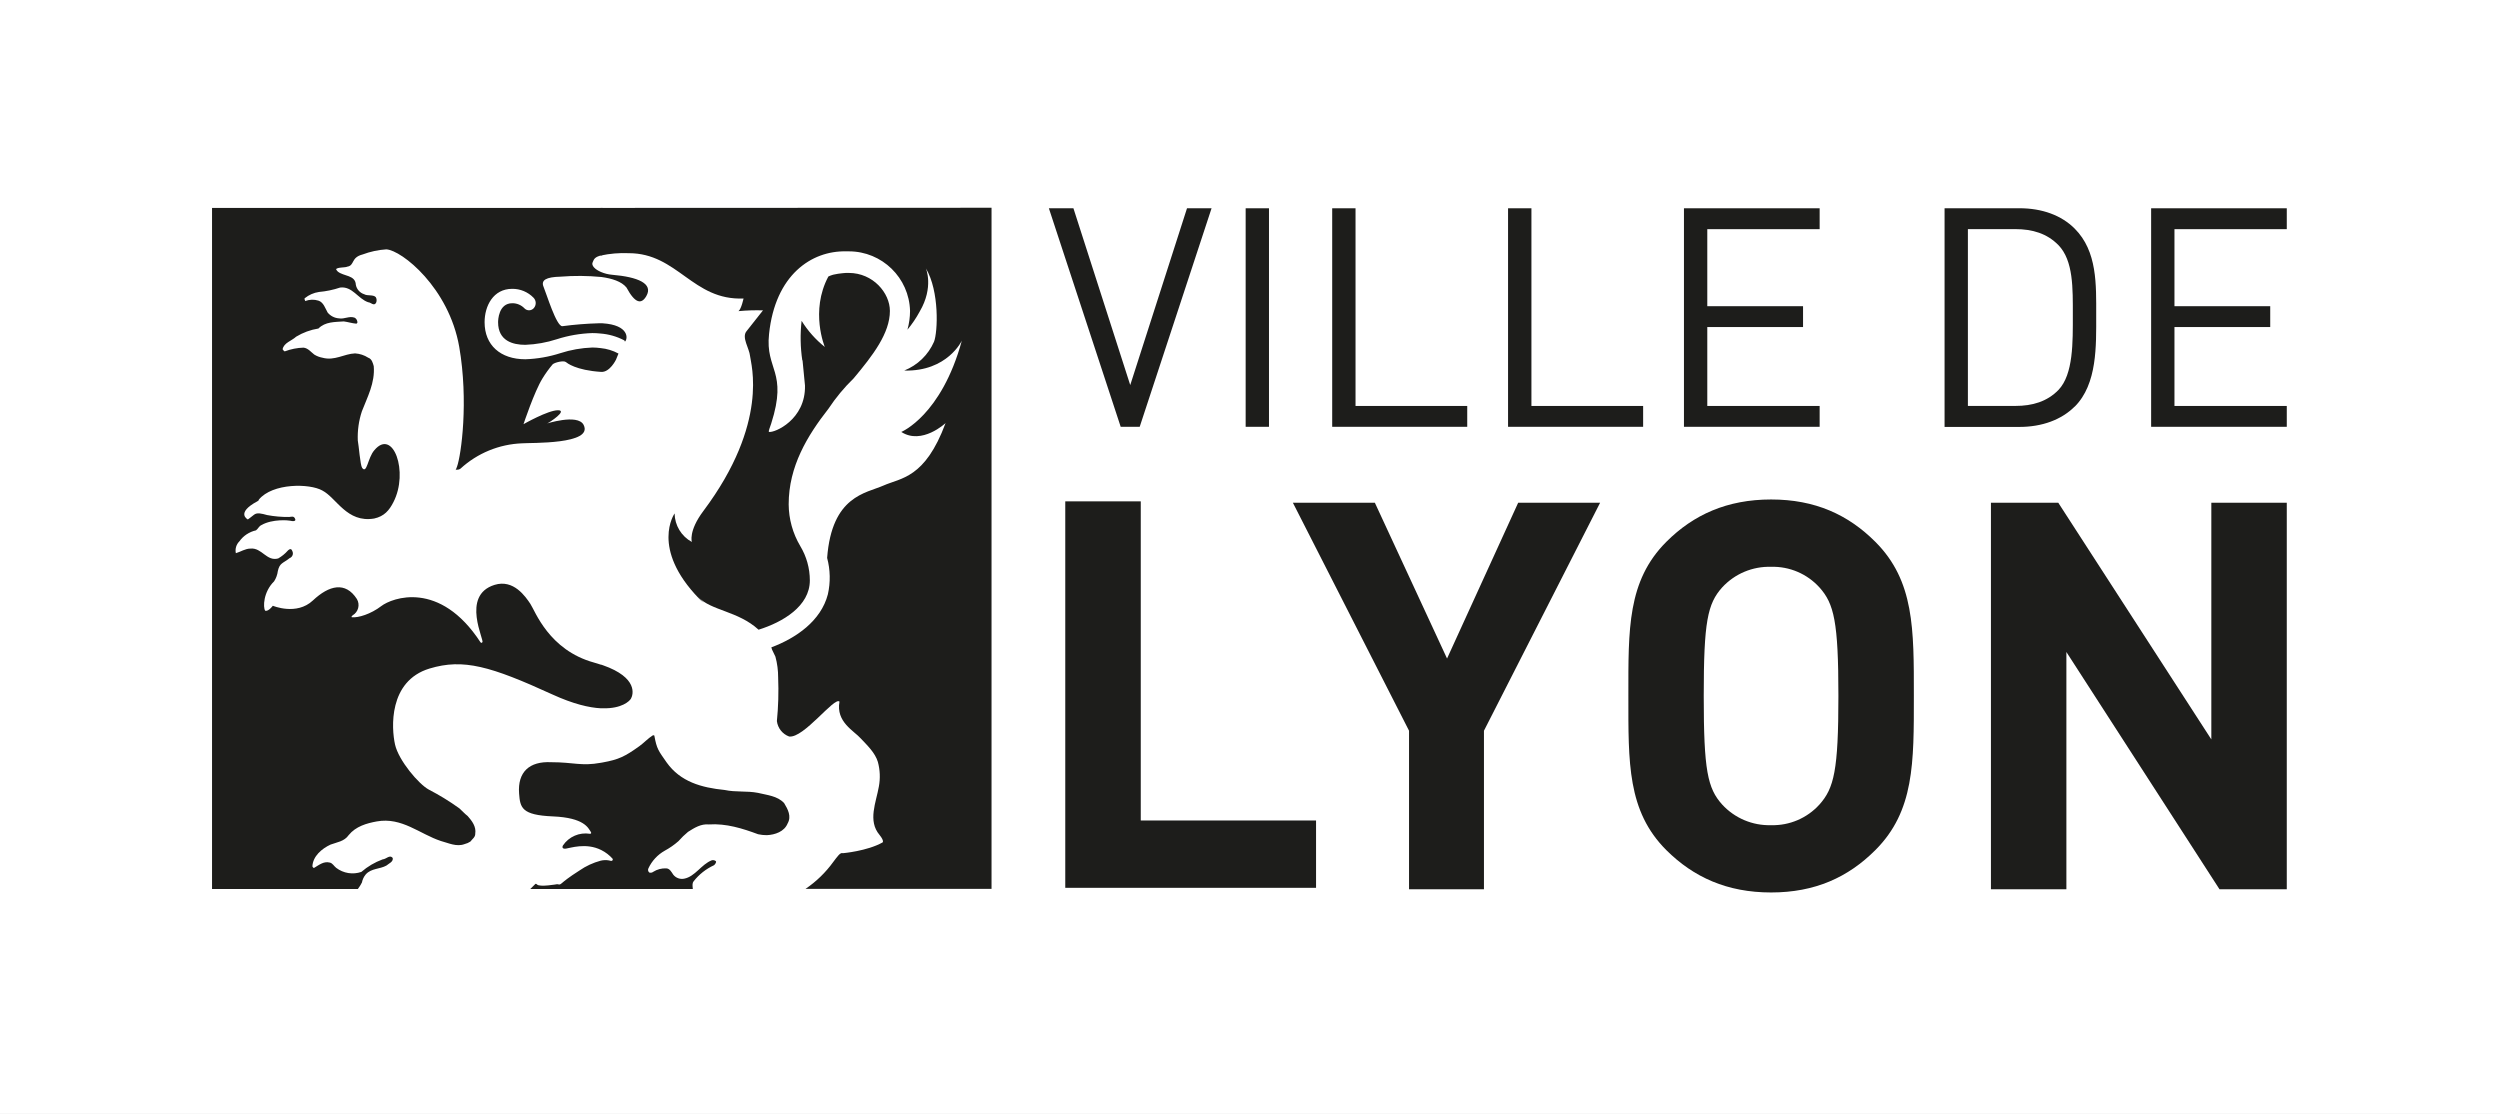
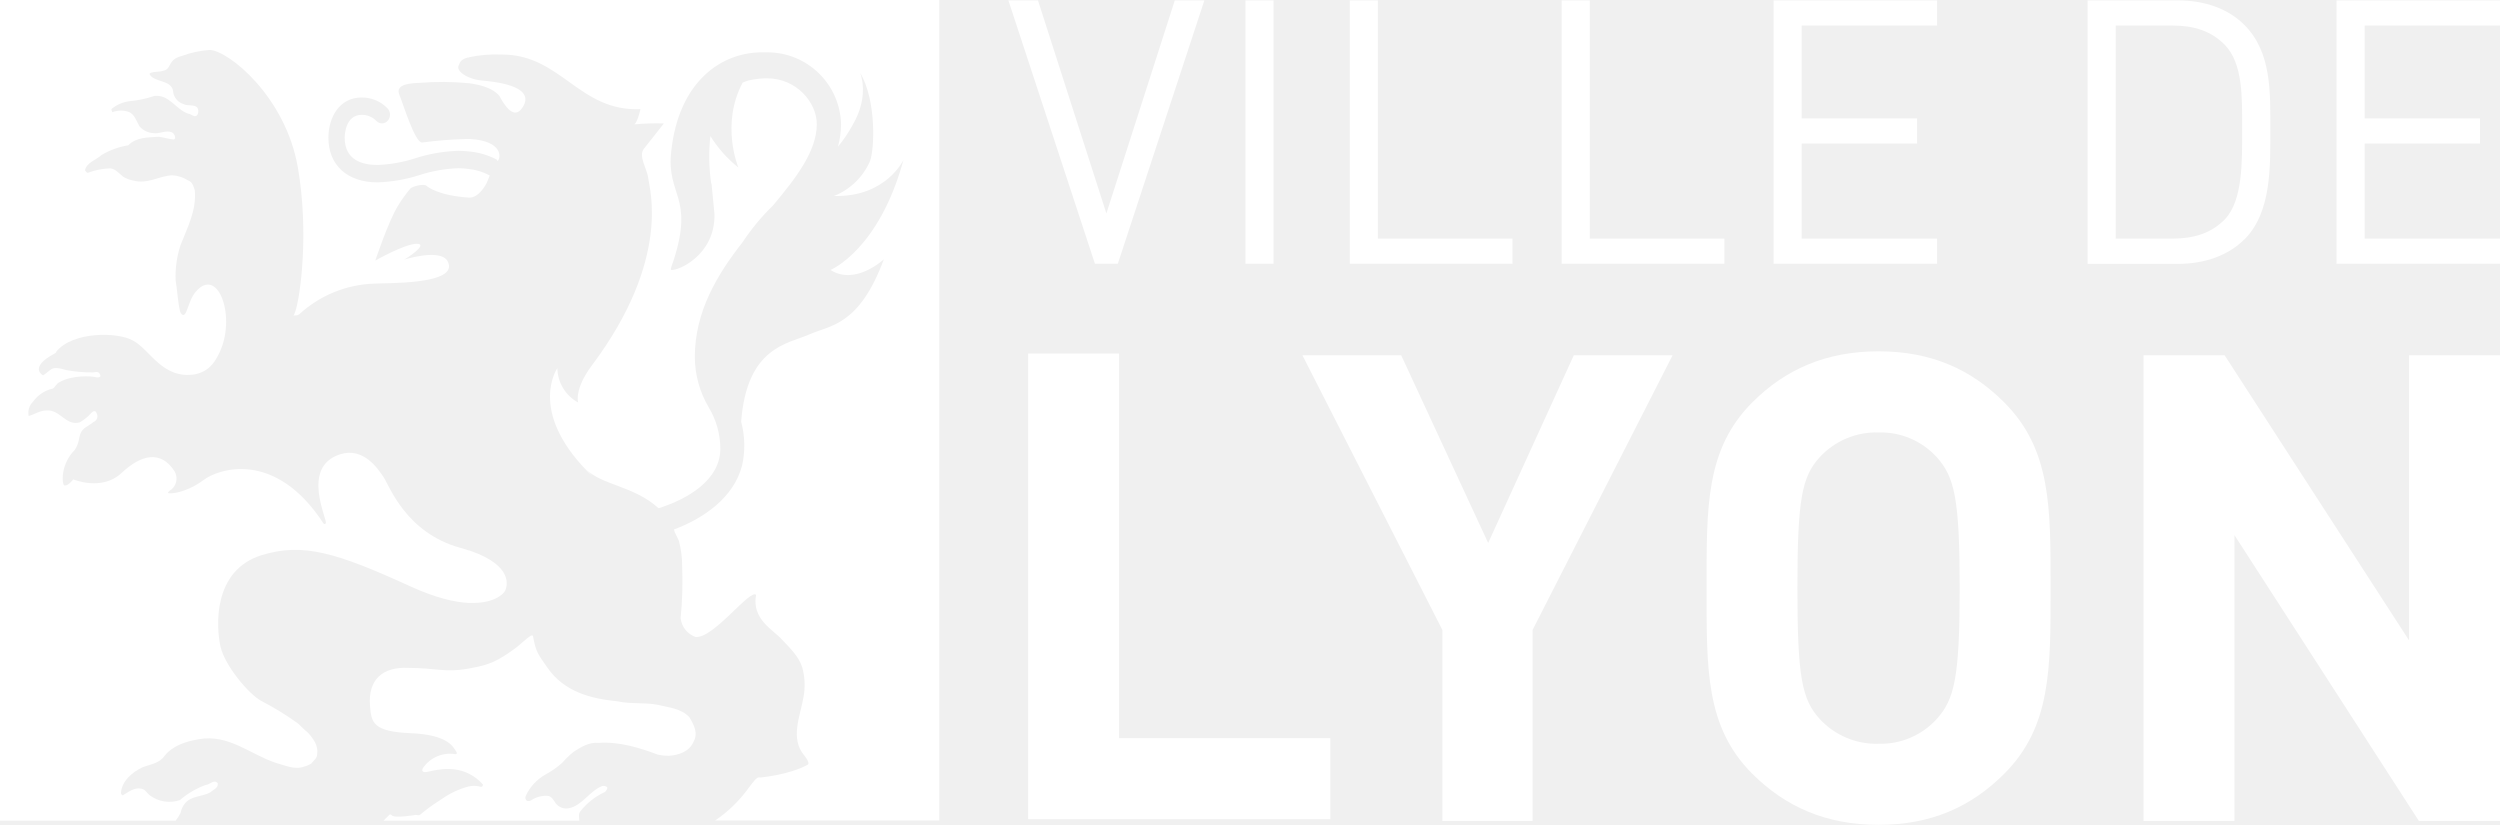
- <svg xmlns="http://www.w3.org/2000/svg" viewBox="0 0 612.99 273.03">
+ <svg xmlns="http://www.w3.org/2000/svg" viewBox="0 0 508.73 167.85">
  <defs>
-     <style>.cls-1{fill:#fff;}.cls-2{fill:#1d1d1b;}</style>
+     <style>.cls-1{fill:#fff;}</style>
  </defs>
  <g id="zone_de_protection" data-name="zone de protection">
-     <rect class="cls-1" width="612.99" height="273.03" />
-     <polygon class="cls-2" points="279.45 104.65 274.79 104.65 257.18 51.07 263.2 51.07 277.13 94.42 291.05 51.07 297.07 51.07 279.45 104.65 279.45 104.65" />
-     <polygon class="cls-2" points="305.43 104.65 305.43 51.07 311.15 51.07 311.15 104.65 305.43 104.65 305.43 104.65" />
-     <polygon class="cls-2" points="326.65 104.65 326.65 51.07 332.37 51.07 332.37 99.54 359.76 99.54 359.76 104.65 326.65 104.65 326.65 104.65" />
-     <polygon class="cls-2" points="369.77 104.65 369.77 51.07 375.5 51.07 375.5 99.54 402.89 99.54 402.89 104.65 369.77 104.65 369.77 104.65" />
-     <polygon class="cls-2" points="412.9 104.65 412.9 51.07 446.17 51.07 446.17 56.19 418.62 56.19 418.62 75.08 442.1 75.08 442.1 80.19 418.62 80.19 418.62 99.54 446.17 99.54 446.17 104.65 412.9 104.65 412.9 104.65" />
-     <path class="cls-2" d="M557.72,170.77c-3.24,3.24-8,5-13.55,5H525.81V122.15h18.36c5.57,0,10.31,1.74,13.55,5,5.57,5.57,5.27,13.77,5.27,21.22s.3,16.86-5.27,22.43Zm-4-39.58c-2.78-2.86-6.4-3.92-10.54-3.92H531.53v43.35h11.66c4.14,0,7.76-1.05,10.54-3.91,3.69-3.84,3.53-11.82,3.53-18.37s.16-13.32-3.53-17.15Z" transform="translate(-49.01 -71.09)" />
-     <polygon class="cls-2" points="527.45 104.65 527.45 51.07 560.71 51.07 560.71 56.19 533.17 56.19 533.17 75.08 556.65 75.08 556.65 80.19 533.17 80.19 533.17 99.54 560.71 99.54 560.71 104.65 527.45 104.65 527.45 104.65" />
-     <polygon class="cls-2" points="261.2 217.69 261.2 122.93 279.71 122.93 279.71 201.18 322.69 201.18 322.69 217.69 261.2 217.69 261.2 217.69" />
-     <polygon class="cls-2" points="363.86 179.17 363.86 218.04 345.49 218.04 345.49 179.17 317.01 123.27 337.11 123.27 354.81 161.47 372.25 123.27 392.34 123.27 363.86 179.17 363.86 179.17" />
-     <path class="cls-2" d="M508.83,279.54c-6.65,6.65-14.77,10.38-25.55,10.38s-19-3.73-25.69-10.38c-9.58-9.58-9.31-21.43-9.31-37.8s-.27-28.21,9.31-37.8c6.65-6.65,14.91-10.38,25.69-10.38s18.9,3.73,25.55,10.38c9.59,9.59,9.45,21.43,9.45,37.8s.14,28.22-9.45,37.8Zm-13.7-64.42a15.4,15.4,0,0,0-11.85-5.05,15.66,15.66,0,0,0-12,5.05c-3.59,4-4.52,8.39-4.52,26.62s.93,22.63,4.52,26.62a15.66,15.66,0,0,0,12,5.06,15.41,15.41,0,0,0,11.85-5.06c3.58-4,4.65-8.39,4.65-26.62s-1.07-22.63-4.65-26.62Z" transform="translate(-49.01 -71.09)" />
-     <polygon class="cls-2" points="544.21 218.04 506.67 159.87 506.67 218.04 488.17 218.04 488.17 123.27 504.68 123.27 542.21 181.3 542.21 123.27 560.71 123.27 560.71 218.04 544.21 218.04 544.21 218.04" />
-     <path class="cls-2" d="M199.08,138.46a8.75,8.75,0,0,1-2.71-.68c-1.52-.64-2.4-1.61-2.05-2.36s.37-1.34,2.46-1.8V122.07H101v167h35.75a9.51,9.51,0,0,0,1-1.59,4.4,4.4,0,0,1,.95-2c1.36-1.52,3.44-1.25,5.06-2.16.62-.54,1.71-.89,1.55-1.86-.74-.9-1.55.28-2.49.35a16.86,16.86,0,0,0-5.21,3.07,6.62,6.62,0,0,1-6.17-1c-.56-.43-.88-1.17-1.61-1.3-1.47-.37-2.63.63-3.83,1.33-.21,0-.3-.25-.39-.38.1-2.48,2.29-4.35,4.45-5.35,1.55-.58,3.37-.76,4.45-2.33,1.74-2.14,4.4-2.9,6.89-3.35,6.13-1.11,10.53,3.09,15.71,4.8,1.85.49,3.85,1.5,5.8.76a4.54,4.54,0,0,0,1.45-.63c.44-.62,1.21-1.05,1.18-1.93.27-1.71-.79-3.13-1.89-4.35-.72-.54-1.33-1.26-2-1.85a60.18,60.18,0,0,0-7.49-4.6c-2.47-1.32-7.41-7.14-8.29-11.06s-1.67-15.56,8.47-18.63c8.31-2.51,15-.55,30.12,6.36,5.14,2.35,9,3.24,11.87,3.39h.15l.35,0v0c4.63.11,6.54-1.75,6.89-2.37.55-.95,1.8-5.15-6.89-8.19v0l-.42-.14-.08,0h0c-.52-.18-1.06-.35-1.66-.51-11.09-3.05-14.45-12.66-15.62-14.4s-4.09-6.11-8.78-4.65c-8.36,2.6-2.32,13.84-3,14.07-.21.32-.45,0-.45,0-10-15.33-21.7-10.88-24.31-8.88s-5.69,2.9-7.16,2.75c-.42,0,.12-.47.12-.47a2.91,2.91,0,0,0,1.05-4c-2.81-4.36-6.81-3.39-10.8.36s-9.81,1.29-9.81,1.29c-1.23,1.57-1.88,1.21-1.88,1.21-.56-.83-.46-4.61,2.19-7.2a6.1,6.1,0,0,0,.92-2.54c.44-2,1.25-1.85,2.89-3.15a1.24,1.24,0,0,0,.65-1.74c-.32-1-1.11-.09-1.11-.09a9.17,9.17,0,0,1-2.35,1.91c-2.84.79-4-2.68-6.78-2.42-1.3,0-2.4.78-3.6,1.13a3.16,3.16,0,0,1,.87-2.91,6.78,6.78,0,0,1,4.07-2.69c.52-.37.69-1,1.34-1.3,2.72-1.55,6.74-1.16,7.07-1.06s1.7.33,1.09-.65c-.32-.51-.73-.33-1.37-.27a27.67,27.67,0,0,1-5.41-.47c-1.29-.35-2.46-.7-3.23-.06-.52.44-1.49,1.14-1.49,1.14s-3.09-1.55,2.35-4.46c.42-.22.34-.4.34-.4,3.37-4.1,12.46-4,15.57-2.24,3.47,1.78,6,8,12.71,6.87,2.47-.54,3.71-2,4.74-4.05,3.77-7.33-.07-18.21-4.69-12.7-1.64,1.87-1.82,5.94-3,4.32-.47-.68-.81-5.49-1.06-6.7a20.13,20.13,0,0,1,1-7.15c1.34-3.48,3.26-7,2.91-11.08-.21-.75-.46-1.78-1.35-2.07a6.7,6.7,0,0,0-3.23-1.06c-2.73.11-5,1.88-8,1.06a5.76,5.76,0,0,1-2-.77c-.83-.63-1.51-1.57-2.63-1.7a14.09,14.09,0,0,0-4.59.91c-.25,0-.36-.34-.55-.51.31-1.6,2.22-2.06,3.33-3.09a15.11,15.11,0,0,1,5.46-2c1.68-1.69,4-1.58,6.21-1.74,1.08.14,2.09.48,3.13.56,0-.08.14-.14.21-.21A1.32,1.32,0,0,0,136,149c-1.33-.52-2.5.39-3.88.15a3.94,3.94,0,0,1-2.77-1.42c-.58-1-1-2.54-2.28-2.93a4.89,4.89,0,0,0-3.23.11c0-.24-.32-.49-.08-.72a7.18,7.18,0,0,1,3.46-1.51,22.51,22.51,0,0,0,5.18-1.08c3-.39,4.39,2.76,6.89,3.6.63,0,1.42,1.06,1.93.13a1.46,1.46,0,0,0-.08-1.39c-.62-.66-2.08-.25-2.81-.7a3,3,0,0,1-2.07-2.32c-.1-2.42-3-2.06-4.42-3.24a2.21,2.21,0,0,1-.42-.55c.15-.54,2.32-.4,2.72-.65,1.9-.29.82-2.24,3.79-3a20.27,20.27,0,0,1,5.8-1.25c3.81.22,15.35,9.43,17.88,23.9,2.31,13.32.49,26.51-.54,29.38-.15.43-.26.7-.34.87a.3.3,0,0,1,.29-.13,1.3,1.3,0,0,0,.9-.25A23.67,23.67,0,0,1,177,179.79c2.15-.18,17.59.33,15.11-4.52-1.46-2.86-9.46-.17-8.93-.36s5.11-3.23,2.64-3.23-8.45,3.42-8.45,3.42,2.65-8,4.66-11.23a27.73,27.73,0,0,1,2.5-3.46c.5-.45,2.69-1,3.24-.54.25.2,2.37,2,8.65,2.41,2.12.13,3.63-3,3.63-3l.25-.62,0,0,.36-.88a11.49,11.49,0,0,0-4.4-1.34v0a15.66,15.66,0,0,0-2-.14,28.83,28.83,0,0,0-7.87,1.39,31.38,31.38,0,0,1-8.56,1.49c-6.14,0-10-3.48-10-9.08,0-4,2.12-8.19,6.77-8.19a7.2,7.2,0,0,1,5.23,2.18,1.87,1.87,0,0,1,.11,2.5,1.55,1.55,0,0,1-2.32.12,4.08,4.08,0,0,0-3-1.27c-3.38,0-3.48,4.18-3.48,4.66,0,4.58,3.63,5.54,6.67,5.54a28.48,28.48,0,0,0,7.75-1.38,31.75,31.75,0,0,1,8.68-1.5,18.56,18.56,0,0,1,2,.11h0a15,15,0,0,1,5.81,1.66.39.39,0,0,1,.18.34c.79-.66,1.07-4.11-5.49-4.51h0c-.15,0-.32,0-.48,0h0l-.53,0a85.65,85.65,0,0,0-8.83.71c-1.46.1-3.91-8-4.61-9.65s.65-2.41,4.12-2.49a57,57,0,0,1,10.07.08c2.57.35,4.94,1.09,6.14,2.58,2.15,4,3.68,4.13,4.86,2.11C209.27,140.61,205.42,139,199.08,138.46Z" transform="translate(-49.01 -71.09)" />
-     <path class="cls-2" d="M234.82,265.49c-2.69-.52-5.36-.11-8.13-.7-5.68-.57-10.85-2-14.23-6.76-2-2.88-2.4-3.24-3-6.52,0-.19-.28-.13-.39-.11-1.2.76-2.15,1.82-3.28,2.64-3.57,2.56-5.09,3.29-9,4l-.46.08h0c-4.78.88-6.62-.14-12.19-.14-5.32-.26-8.25,2.39-7.85,7.69.26,3.46.61,5.28,8.3,5.6s8.65,2.84,9.28,3.79c0,0,.32.47-.23.47a6.69,6.69,0,0,0-6.59,2.85s-.55.95.72.79c1-.12,4.92-1.53,8.67.35a9.26,9.26,0,0,1,2.82,2.18s.07.55-.47.47a4.92,4.92,0,0,0-2-.14v0l-.48.09h0a16.81,16.81,0,0,0-5.24,2.43c-5.47,3.48-4.1,3.57-5.45,3.34,0,0-4.33.77-4.93.07-.11-.13-.3-.23-.43-.11-.41.42-.88.88-1.23,1.22h39.86c-.06-.73-.21-1.33.19-1.88a13.55,13.55,0,0,1,5-3.95c.24-.18.67-.77.45-1a1.12,1.12,0,0,0-1-.21c-2.56,1-4.09,4-6.77,4.51a2.72,2.72,0,0,1-2.68-1c-.44-.65-.86-1.52-1.74-1.53a5.42,5.42,0,0,0-3.13.83,1.08,1.08,0,0,1-1,.19A.84.84,0,0,1,208,284a9.6,9.6,0,0,1,4-4.32,18.24,18.24,0,0,0,3.36-2.34,20.33,20.33,0,0,1,2.35-2.28c1.57-1,3.17-2,5.09-1.82,4.28-.29,8.33,1,12.09,2.4a9.8,9.8,0,0,0,2.14.23c2-.09,4.29-.86,5.1-2.87,1-1.74.06-3.48-.86-5C239.61,266.23,237.12,266.05,234.82,265.49ZM196.28,122.07v11.68a27.11,27.11,0,0,1,6.9-.58c12,0,15.65,11.64,28.14,11.11,0,0-.52,2.53-1.23,3.1a48,48,0,0,1,6-.19s-2.82,3.61-4.05,5.13.7,4.17.88,6.07,4.79,16.32-11.45,38c-3.7,4.93-2.82,7.59-2.82,7.59a8.09,8.09,0,0,1-4.23-7s-6,8.52,6,20.88a8.52,8.52,0,0,0,1.12,1l-1.43-1.43c3.38,3.47,9.8,3.42,14.9,8.06,5.93-1.85,12.57-5.76,12.57-12.09a16.32,16.32,0,0,0-2.35-8.42,20.31,20.31,0,0,1-2.84-10.24c0-9.29,4.57-16.81,9.76-23.44a45.13,45.13,0,0,1,6.17-7.44c4.75-5.67,8.89-11.08,8.89-16.53,0-4.41-4.14-9.32-10.09-9.32-.55,0-1.05,0-1.53.07a17.5,17.5,0,0,0-2.17.34l-.3.08a6.79,6.79,0,0,0-1,.39c-4.54,8.51-.87,17.27-.87,17.27a25.19,25.19,0,0,1-5.69-6.4,37.34,37.34,0,0,0,.17,9.69h.06c.25,3,.58,5.56.6,6.18.19,8.36-7.49,11.65-8.84,11.36-.18-.12.3-1.25.56-2.06,4.13-12.91-1.5-13.06-.53-21.95,1.51-14.52,10.43-20.43,18.85-20.26.24,0,.47,0,.72,0a15,15,0,0,1,15,14.63,17.52,17.52,0,0,1-.64,4.58,26.93,26.93,0,0,0,3-4.44c3.53-6,1.52-10.61,1.52-10.61,3.36,5.65,2.92,15.64,2,18a13.37,13.37,0,0,1-7.32,7.07c10.6.28,14.14-7.34,14.14-7.34C279.83,173,270,177,270,177c5.06,3.27,10.86-2.17,10.86-2.17-5.05,13.6-10.92,13.4-15.22,15.31s-12.67,2.49-13.82,17.75a18.63,18.63,0,0,1,.18,8.93c-1.69,6.53-7.82,10.74-13.86,13,.11.34.17.55.17.55l.83,1.73a19.36,19.36,0,0,1,.67,5.11,77,77,0,0,1-.31,10.69,4.63,4.63,0,0,0,3,3.78c3.59.48,11.13-9.84,12.35-8.56-.92,5,3.54,7.13,5.26,9.08,1.61,1.71,3.48,3.49,4.15,5.71a13.54,13.54,0,0,1,.25,6c-.68,3.92-2.78,8.44.16,11.9,1.26,1.58.73,1.85.73,1.85-3.79,2.12-9.71,2.63-9.71,2.63-.66-.26-1.33.79-2.38,2.16a27.19,27.19,0,0,1-6.78,6.58h45.6v-167Z" transform="translate(-49.01 -71.09)" />
+     <polygon class="cls-1" points="227.47 53.67 222.81 53.67 205.2 0.08 211.22 0.08 225.14 43.43 239.06 0.08 245.08 0.08 227.47 53.67 227.47 53.67" />
+     <polygon class="cls-1" points="253.44 53.67 253.44 0.08 259.16 0.08 259.16 53.67 253.44 53.67 253.44 53.67" />
+     <polygon class="cls-1" points="274.67 53.67 274.67 0.08 280.39 0.08 280.39 48.55 307.78 48.55 307.78 53.67 274.67 53.67 274.67 53.67" />
+     <polygon class="cls-1" points="317.79 53.67 317.79 0.08 323.51 0.08 323.51 48.55 350.9 48.55 350.9 53.67 317.79 53.67 317.79 53.67" />
+     <polygon class="cls-1" points="360.91 53.67 360.91 0.08 394.18 0.08 394.18 5.2 366.63 5.2 366.63 24.09 390.11 24.09 390.11 29.21 366.63 29.21 366.63 48.55 394.18 48.55 394.18 53.67 360.91 53.67 360.91 53.67" />
+     <path class="cls-1" d="M557.72,170.77c-3.24,3.24-8,5-13.55,5H525.81V122.15h18.36c5.57,0,10.31,1.74,13.55,5,5.57,5.57,5.27,13.77,5.27,21.22s.3,16.86-5.27,22.43Zm-4-39.58c-2.78-2.86-6.4-3.92-10.54-3.92H531.53v43.35h11.66c4.14,0,7.76-1.05,10.54-3.91,3.69-3.84,3.53-11.82,3.53-18.37s.16-13.32-3.53-17.15Z" transform="translate(-101 -122.07)" />
+     <polygon class="cls-1" points="475.46 53.67 475.46 0.08 508.73 0.08 508.73 5.2 481.19 5.2 481.19 24.09 504.66 24.09 504.66 29.21 481.19 29.21 481.19 48.55 508.73 48.55 508.73 53.67 475.46 53.67 475.46 53.67" />
+     <polygon class="cls-1" points="209.22 166.7 209.22 71.94 227.72 71.94 227.72 150.2 270.71 150.2 270.71 166.7 209.22 166.7 209.22 166.7" />
+     <polygon class="cls-1" points="311.87 128.19 311.87 167.05 293.51 167.05 293.51 128.19 265.03 72.29 285.13 72.29 302.83 110.49 320.26 72.29 340.36 72.29 311.87 128.19 311.87 128.19" />
+     <path class="cls-1" d="M508.83,279.54c-6.65,6.65-14.77,10.38-25.55,10.38s-19-3.73-25.69-10.38c-9.58-9.58-9.31-21.43-9.31-37.8s-.27-28.21,9.31-37.8c6.65-6.65,14.91-10.38,25.69-10.38s18.9,3.73,25.55,10.38c9.59,9.59,9.45,21.43,9.45,37.8s.14,28.22-9.45,37.8Zm-13.7-64.42a15.4,15.4,0,0,0-11.85-5.05,15.66,15.66,0,0,0-12,5.05c-3.59,4-4.52,8.39-4.52,26.62s.93,22.63,4.52,26.62a15.66,15.66,0,0,0,12,5.06,15.41,15.41,0,0,0,11.85-5.06c3.58-4,4.65-8.39,4.65-26.62s-1.07-22.63-4.65-26.62Z" transform="translate(-101 -122.07)" />
+     <polygon class="cls-1" points="492.22 167.05 454.69 108.89 454.69 167.05 436.19 167.05 436.19 72.29 452.69 72.29 490.23 130.32 490.23 72.29 508.73 72.29 508.73 167.05 492.22 167.05 492.22 167.05" />
+     <path class="cls-1" d="M199.08,138.46a8.75,8.75,0,0,1-2.71-.68c-1.52-.64-2.4-1.61-2.05-2.36s.37-1.34,2.46-1.8V122.07H101v167h35.75a9.51,9.51,0,0,0,1-1.59,4.4,4.4,0,0,1,.95-2c1.36-1.52,3.44-1.25,5.06-2.16.62-.54,1.71-.89,1.55-1.86-.74-.9-1.55.28-2.49.35a16.86,16.86,0,0,0-5.21,3.07,6.62,6.62,0,0,1-6.17-1c-.56-.43-.88-1.17-1.61-1.3-1.47-.37-2.63.63-3.83,1.33-.21,0-.3-.25-.39-.38.1-2.48,2.29-4.35,4.45-5.35,1.55-.58,3.37-.76,4.45-2.33,1.74-2.14,4.4-2.9,6.89-3.35,6.13-1.11,10.53,3.09,15.71,4.8,1.85.49,3.85,1.5,5.8.76a4.54,4.54,0,0,0,1.45-.63c.44-.62,1.21-1.05,1.18-1.93.27-1.71-.79-3.13-1.89-4.35-.72-.54-1.33-1.26-2-1.85a60.18,60.18,0,0,0-7.49-4.6c-2.47-1.32-7.41-7.14-8.29-11.06s-1.67-15.56,8.47-18.63c8.31-2.51,15-.55,30.12,6.36,5.14,2.35,9,3.24,11.87,3.39h.15l.35,0v0c4.63.11,6.54-1.75,6.89-2.37.55-.95,1.8-5.15-6.89-8.19v0l-.42-.14-.08,0h0c-.52-.18-1.06-.35-1.66-.51-11.09-3.05-14.45-12.66-15.62-14.4s-4.09-6.11-8.78-4.65c-8.36,2.6-2.32,13.84-3,14.07-.21.32-.45,0-.45,0-10-15.33-21.7-10.88-24.31-8.88s-5.69,2.9-7.16,2.75c-.42,0,.12-.47.12-.47a2.91,2.91,0,0,0,1.05-4c-2.81-4.36-6.81-3.39-10.8.36s-9.81,1.29-9.81,1.29c-1.23,1.57-1.88,1.21-1.88,1.21-.56-.83-.46-4.61,2.19-7.2a6.1,6.1,0,0,0,.92-2.54c.44-2,1.25-1.85,2.89-3.15a1.24,1.24,0,0,0,.65-1.74c-.32-1-1.11-.09-1.11-.09a9.17,9.17,0,0,1-2.35,1.91c-2.84.79-4-2.68-6.78-2.42-1.3,0-2.4.78-3.6,1.13a3.16,3.16,0,0,1,.87-2.91,6.78,6.78,0,0,1,4.07-2.69c.52-.37.69-1,1.34-1.3,2.72-1.55,6.74-1.16,7.07-1.06s1.7.33,1.09-.65c-.32-.51-.73-.33-1.37-.27a27.67,27.67,0,0,1-5.41-.47c-1.29-.35-2.46-.7-3.23-.06-.52.44-1.49,1.14-1.49,1.14s-3.09-1.55,2.35-4.46c.42-.22.34-.4.34-.4,3.37-4.1,12.46-4,15.57-2.24,3.47,1.78,6,8,12.71,6.87,2.47-.54,3.71-2,4.74-4.05,3.77-7.33-.07-18.21-4.69-12.7-1.64,1.87-1.82,5.94-3,4.32-.47-.68-.81-5.49-1.06-6.7a20.13,20.13,0,0,1,1-7.15c1.34-3.48,3.26-7,2.91-11.08-.21-.75-.46-1.78-1.35-2.07a6.7,6.7,0,0,0-3.23-1.06c-2.73.11-5,1.88-8,1.06a5.76,5.76,0,0,1-2-.77c-.83-.63-1.51-1.57-2.63-1.7a14.09,14.09,0,0,0-4.59.91c-.25,0-.36-.34-.55-.51.31-1.6,2.22-2.06,3.33-3.09a15.11,15.11,0,0,1,5.46-2c1.68-1.69,4-1.58,6.21-1.74,1.08.14,2.09.48,3.13.56,0-.08.14-.14.21-.21A1.32,1.32,0,0,0,136,149c-1.33-.52-2.5.39-3.88.15a3.94,3.94,0,0,1-2.77-1.42c-.58-1-1-2.54-2.28-2.93a4.89,4.89,0,0,0-3.23.11c0-.24-.32-.49-.08-.72a7.18,7.18,0,0,1,3.46-1.51,22.51,22.51,0,0,0,5.18-1.08c3-.39,4.39,2.76,6.89,3.6.63,0,1.42,1.06,1.93.13a1.46,1.46,0,0,0-.08-1.39c-.62-.66-2.08-.25-2.81-.7a3,3,0,0,1-2.07-2.32c-.1-2.42-3-2.06-4.42-3.24a2.21,2.21,0,0,1-.42-.55c.15-.54,2.32-.4,2.72-.65,1.9-.29.82-2.24,3.79-3a20.27,20.27,0,0,1,5.8-1.25c3.81.22,15.35,9.43,17.88,23.9,2.31,13.32.49,26.51-.54,29.38-.15.43-.26.7-.34.87a.3.3,0,0,1,.29-.13,1.3,1.3,0,0,0,.9-.25A23.67,23.67,0,0,1,177,179.79c2.15-.18,17.59.33,15.11-4.52-1.46-2.86-9.46-.17-8.93-.36s5.11-3.23,2.64-3.23-8.45,3.42-8.45,3.42,2.65-8,4.66-11.23a27.73,27.73,0,0,1,2.5-3.46c.5-.45,2.69-1,3.24-.54.25.2,2.37,2,8.65,2.41,2.12.13,3.63-3,3.63-3l.25-.62,0,0,.36-.88a11.49,11.49,0,0,0-4.4-1.34v0a15.66,15.66,0,0,0-2-.14,28.83,28.83,0,0,0-7.87,1.39,31.38,31.38,0,0,1-8.56,1.49c-6.14,0-10-3.48-10-9.08,0-4,2.12-8.19,6.77-8.19a7.2,7.2,0,0,1,5.23,2.18,1.87,1.87,0,0,1,.11,2.5,1.55,1.55,0,0,1-2.32.12,4.08,4.08,0,0,0-3-1.27c-3.38,0-3.48,4.18-3.48,4.66,0,4.58,3.63,5.54,6.67,5.54a28.48,28.48,0,0,0,7.75-1.38,31.75,31.75,0,0,1,8.68-1.5,18.56,18.56,0,0,1,2,.11h0a15,15,0,0,1,5.81,1.66.39.39,0,0,1,.18.34c.79-.66,1.07-4.11-5.49-4.51h0c-.15,0-.32,0-.48,0h0l-.53,0a85.65,85.65,0,0,0-8.83.71c-1.46.1-3.91-8-4.61-9.65s.65-2.41,4.12-2.49a57,57,0,0,1,10.07.08c2.57.35,4.94,1.09,6.14,2.58,2.15,4,3.68,4.13,4.86,2.11C209.27,140.61,205.42,139,199.08,138.46Z" transform="translate(-101 -122.07)" />
+     <path class="cls-1" d="M234.82,265.49c-2.69-.52-5.36-.11-8.13-.7-5.68-.57-10.85-2-14.23-6.76-2-2.88-2.4-3.24-3-6.52,0-.19-.28-.13-.39-.11-1.2.76-2.15,1.82-3.28,2.64-3.57,2.56-5.09,3.29-9,4l-.46.08h0c-4.78.88-6.62-.14-12.19-.14-5.32-.26-8.25,2.39-7.85,7.69.26,3.46.61,5.28,8.3,5.6s8.65,2.84,9.28,3.79c0,0,.32.47-.23.47a6.69,6.69,0,0,0-6.59,2.85s-.55.95.72.79c1-.12,4.92-1.53,8.67.35a9.26,9.26,0,0,1,2.82,2.18s.07.55-.47.47a4.92,4.92,0,0,0-2-.14v0l-.48.09h0a16.81,16.81,0,0,0-5.24,2.43c-5.47,3.48-4.1,3.57-5.45,3.34,0,0-4.33.77-4.93.07-.11-.13-.3-.23-.43-.11-.41.42-.88.88-1.23,1.22h39.86c-.06-.73-.21-1.33.19-1.88a13.55,13.55,0,0,1,5-3.95c.24-.18.67-.77.45-1a1.12,1.12,0,0,0-1-.21c-2.56,1-4.09,4-6.77,4.51a2.72,2.72,0,0,1-2.68-1c-.44-.65-.86-1.52-1.74-1.53a5.42,5.42,0,0,0-3.13.83,1.08,1.08,0,0,1-1,.19A.84.84,0,0,1,208,284a9.6,9.6,0,0,1,4-4.32,18.24,18.24,0,0,0,3.36-2.34,20.33,20.33,0,0,1,2.35-2.28c1.57-1,3.17-2,5.09-1.82,4.28-.29,8.33,1,12.09,2.4a9.8,9.8,0,0,0,2.14.23c2-.09,4.29-.86,5.1-2.87,1-1.74.06-3.48-.86-5C239.61,266.23,237.12,266.05,234.82,265.49ZM196.28,122.07v11.68a27.11,27.11,0,0,1,6.9-.58c12,0,15.65,11.64,28.14,11.11,0,0-.52,2.53-1.23,3.1a48,48,0,0,1,6-.19s-2.82,3.61-4.05,5.13.7,4.17.88,6.07,4.79,16.32-11.45,38c-3.7,4.93-2.82,7.59-2.82,7.59a8.09,8.09,0,0,1-4.23-7s-6,8.52,6,20.88a8.52,8.52,0,0,0,1.12,1l-1.43-1.43c3.38,3.47,9.8,3.42,14.9,8.06,5.93-1.85,12.57-5.76,12.57-12.09a16.32,16.32,0,0,0-2.35-8.42,20.31,20.31,0,0,1-2.84-10.24c0-9.29,4.57-16.81,9.76-23.44a45.13,45.13,0,0,1,6.17-7.44c4.75-5.67,8.89-11.08,8.89-16.53,0-4.41-4.14-9.32-10.09-9.32-.55,0-1.05,0-1.53.07a17.5,17.5,0,0,0-2.17.34l-.3.08a6.79,6.79,0,0,0-1,.39c-4.54,8.51-.87,17.27-.87,17.27a25.19,25.19,0,0,1-5.69-6.4,37.34,37.34,0,0,0,.17,9.69h.06c.25,3,.58,5.56.6,6.18.19,8.36-7.49,11.65-8.84,11.36-.18-.12.3-1.25.56-2.06,4.13-12.91-1.5-13.06-.53-21.95,1.51-14.52,10.43-20.43,18.85-20.26.24,0,.47,0,.72,0a15,15,0,0,1,15,14.63,17.52,17.52,0,0,1-.64,4.58,26.93,26.93,0,0,0,3-4.44c3.53-6,1.52-10.61,1.52-10.61,3.36,5.65,2.92,15.64,2,18a13.37,13.37,0,0,1-7.32,7.07c10.6.28,14.14-7.34,14.14-7.34C279.83,173,270,177,270,177c5.06,3.27,10.86-2.17,10.86-2.17-5.05,13.6-10.92,13.4-15.22,15.31s-12.67,2.49-13.82,17.75a18.63,18.63,0,0,1,.18,8.93c-1.69,6.53-7.82,10.74-13.86,13,.11.34.17.55.17.55l.83,1.73a19.36,19.36,0,0,1,.67,5.11,77,77,0,0,1-.31,10.69,4.63,4.63,0,0,0,3,3.78c3.59.48,11.13-9.84,12.35-8.56-.92,5,3.54,7.13,5.26,9.08,1.61,1.71,3.48,3.49,4.15,5.71a13.54,13.54,0,0,1,.25,6c-.68,3.92-2.78,8.44.16,11.9,1.26,1.58.73,1.85.73,1.85-3.79,2.12-9.71,2.63-9.71,2.63-.66-.26-1.33.79-2.38,2.16a27.19,27.19,0,0,1-6.78,6.58h45.6v-167Z" transform="translate(-101 -122.07)" />
  </g>
</svg>
